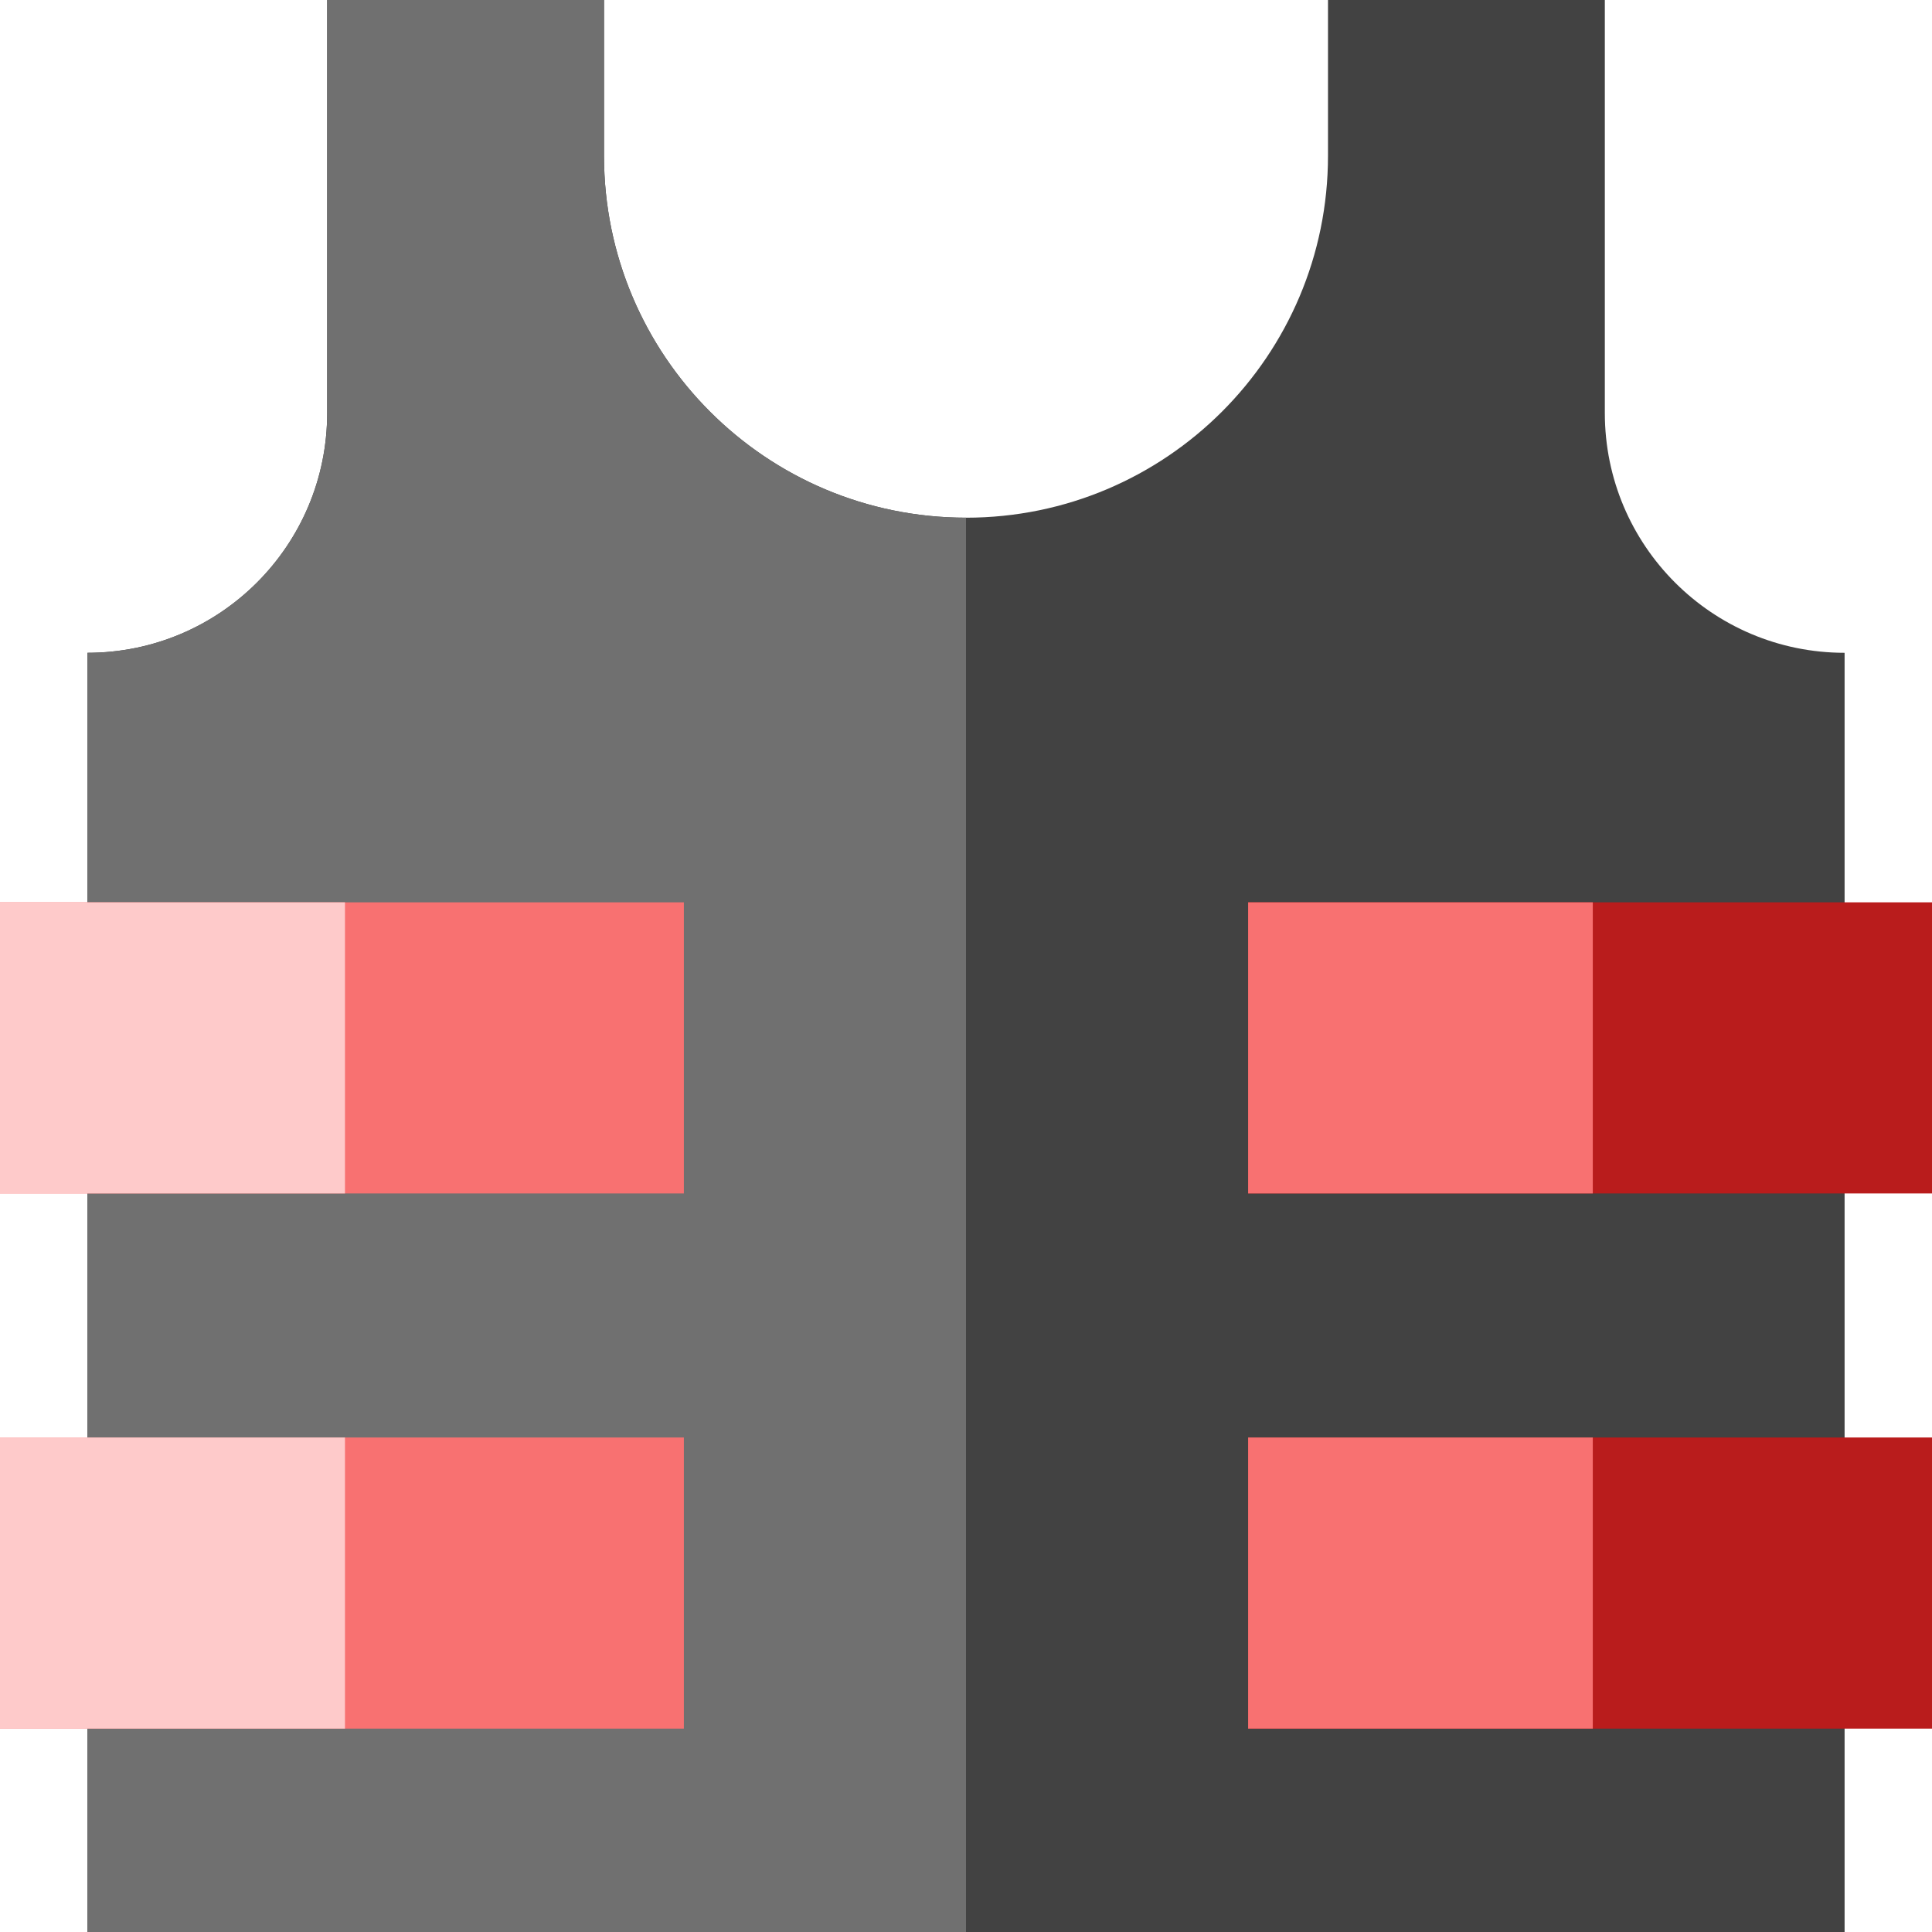
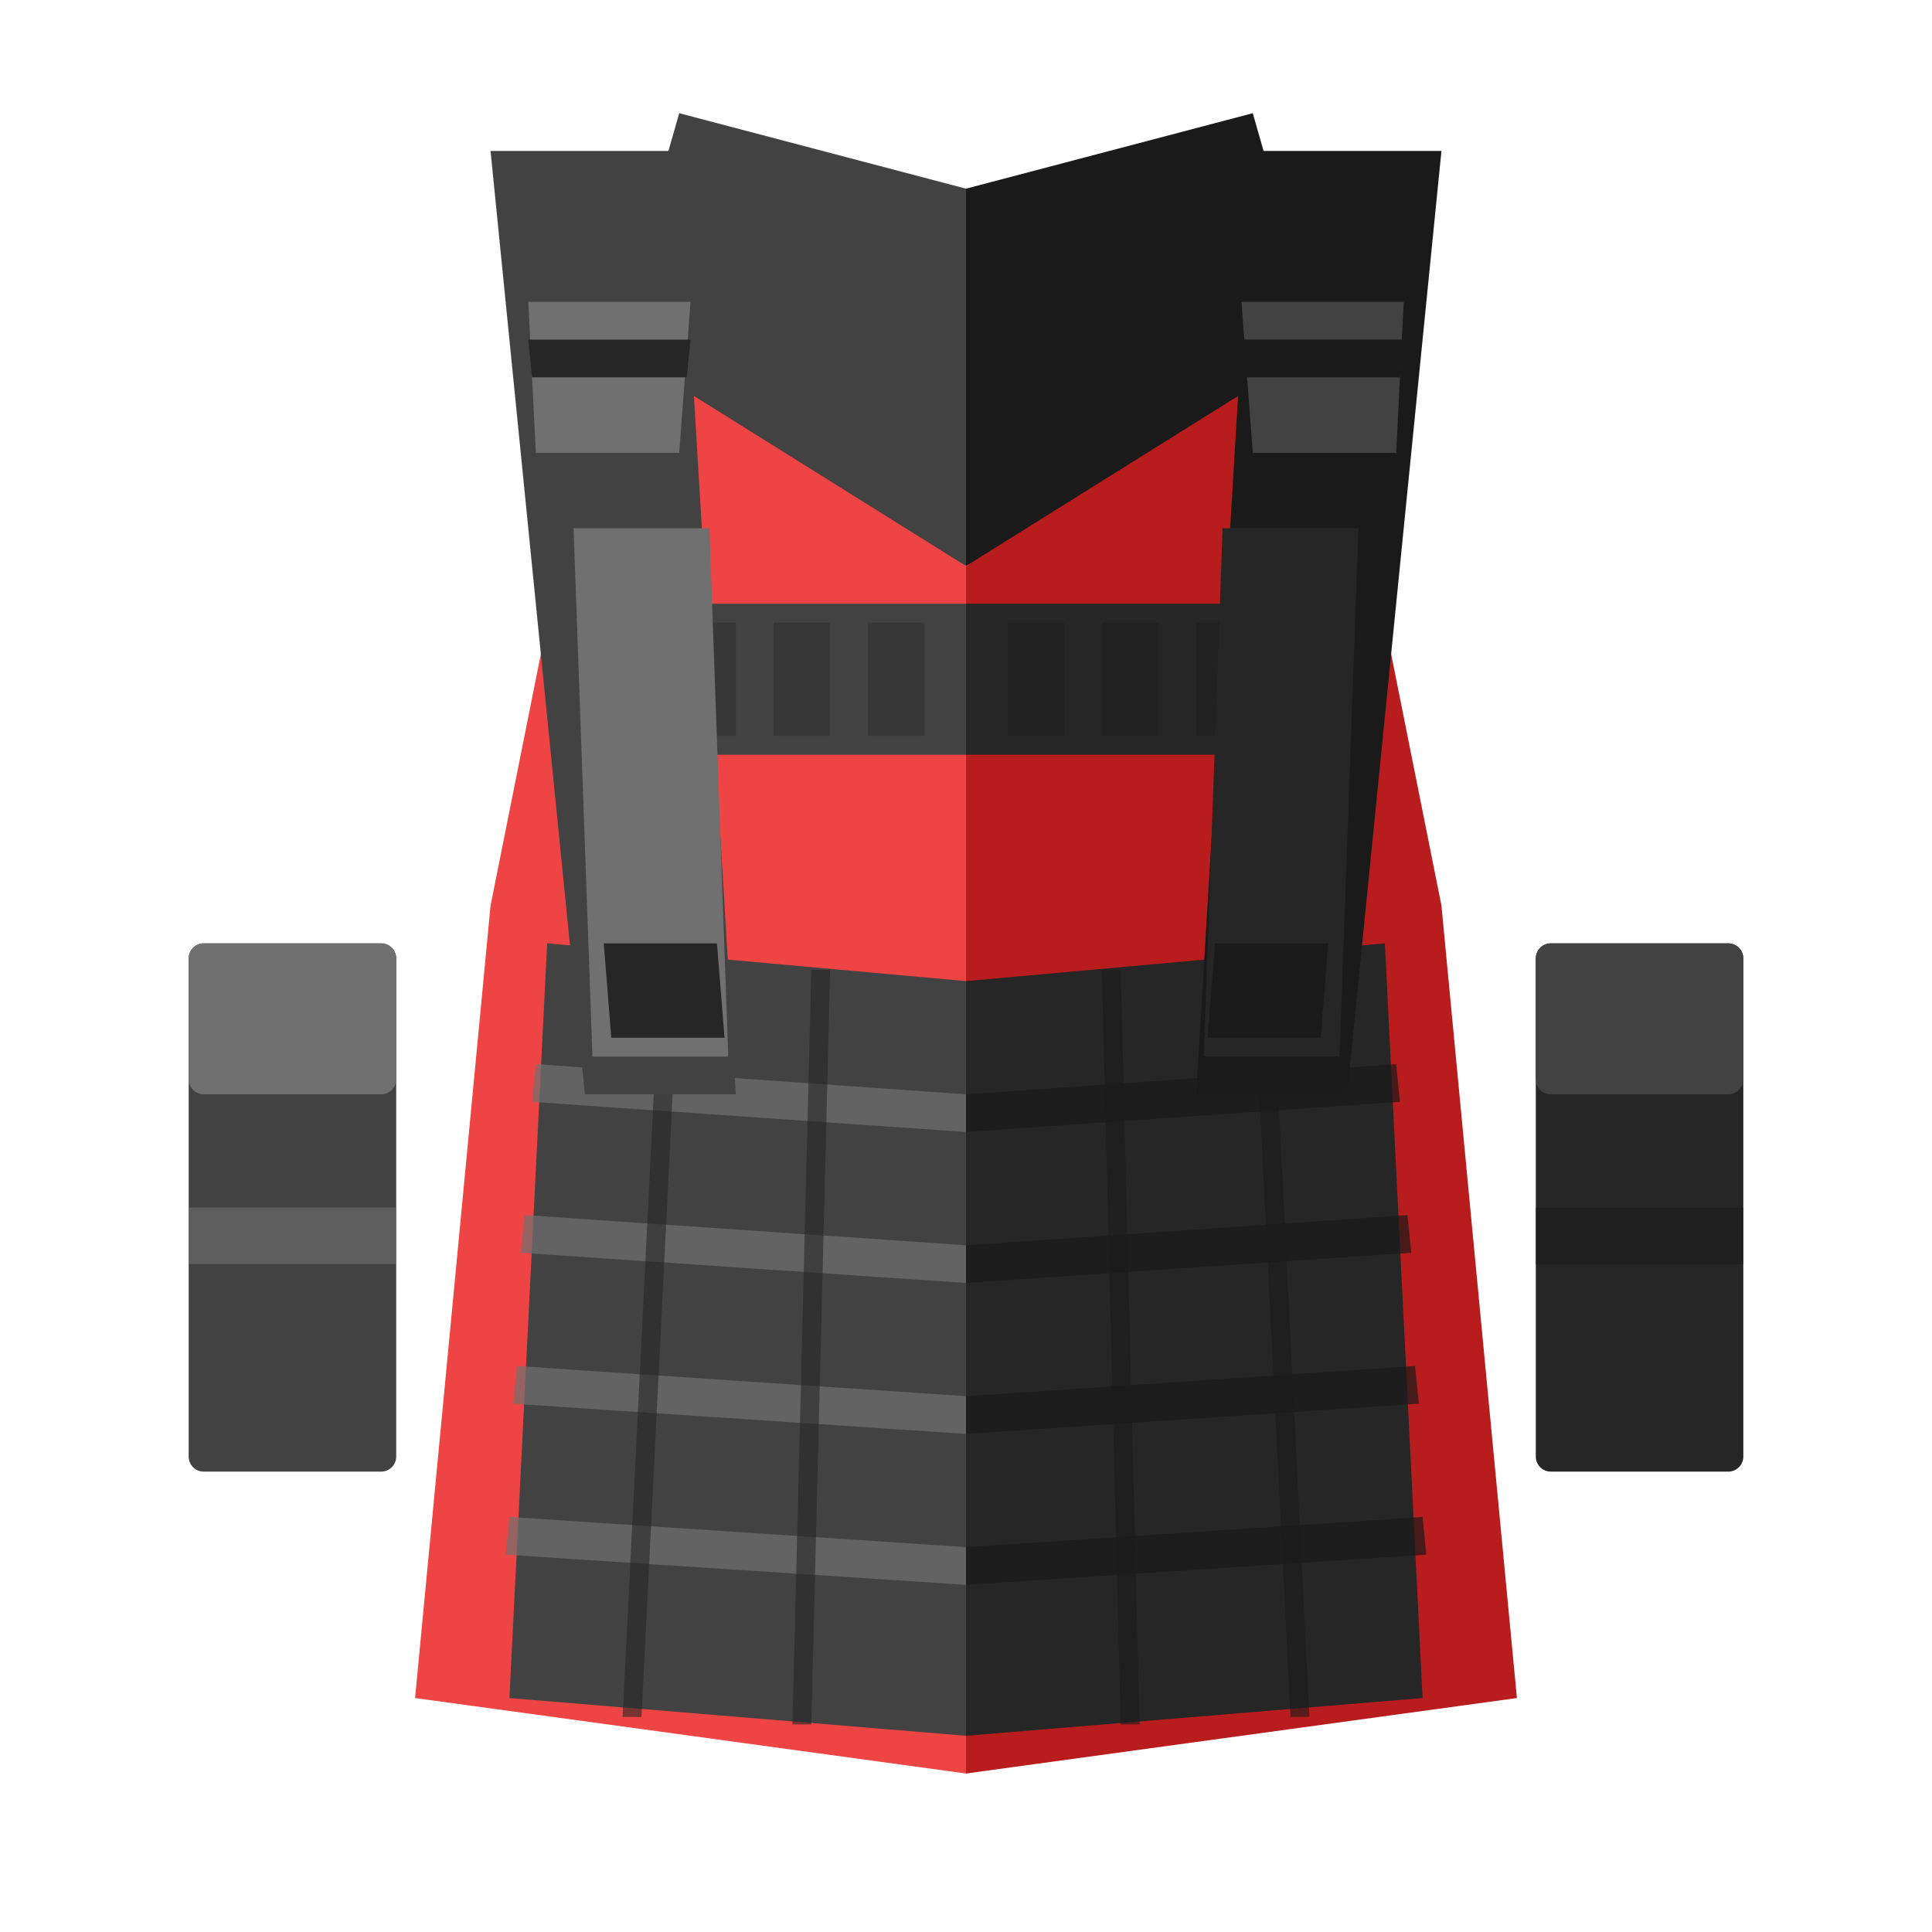
- <svg xmlns="http://www.w3.org/2000/svg" version="1.1" id="Layer_1" x="0px" y="0px" viewBox="0 0 512 512" style="enable-background:new 0 0 512 512;" xml:space="preserve">
-   <path style="fill:#424242;" d="M488.837,172.998c-35.092,0-63.539-28.447-63.539-63.539V0h-73.365v41.262     c0,52.982-42.951,95.933-95.933,95.933c-52.982,0-95.933-42.95-95.933-95.933V0H86.703v109.459     c0,35.091-28.447,63.539-63.539,63.539V512h465.673L488.837,172.998L488.837,172.998z" />
-   <path style="fill:#707070;" d="M256,137.194c-52.982,0-95.933-42.95-95.933-95.933V0H86.703v109.459     c0,35.091-28.447,63.539-63.539,63.539V512H256V137.194z" />
-   <rect x="0" y="380.949" style="fill:#f87171;" width="181.233" height="77.152" />
-   <rect x="330.767" y="380.949" style="fill:#b91c1c;" width="181.233" height="77.152" />
-   <rect x="0" y="239.126" style="fill:#f87171;" width="181.233" height="77.152" />
-   <rect x="330.767" y="239.126" style="fill:#b91c1c;" width="181.233" height="77.152" />
-   <rect x="0" y="380.949" style="fill:#fecaca;" width="91.421" height="77.152" />
-   <rect x="330.767" y="380.949" style="fill:#f87171;" width="91.338" height="77.152" />
-   <rect x="0" y="239.126" style="fill:#fecaca;" width="91.421" height="77.152" />
-   <rect x="330.767" y="239.126" style="fill:#f87171;" width="91.338" height="77.152" />
+ <svg xmlns="http://www.w3.org/2000/svg" width="512" height="512" viewBox="0 0 512 512" fill="none">
+   <polygon points="256,150 160,100 180,30 256,50" fill="#424242" />
+   <polygon points="256,150 352,100 332,30 256,50" fill="#1A1A1A" />
+   <polygon points="256,150 160,90 130,240 110,450 256,470" fill="#ef4444" />
+   <polygon points="256,150 352,90 382,240 402,450 256,470" fill="#b91c1c" />
+   <rect x="175" y="160" width="81" height="40" fill="#424242" />
+   <rect x="256" y="160" width="81" height="40" fill="#262626" />
+   <rect x="180" y="165" width="15" height="30" fill="#262626" opacity="0.4" />
+   <rect x="205" y="165" width="15" height="30" fill="#262626" opacity="0.4" />
+   <rect x="230" y="165" width="15" height="30" fill="#262626" opacity="0.4" />
+   <rect x="267" y="165" width="15" height="30" fill="#1A1A1A" opacity="0.4" />
+   <rect x="292" y="165" width="15" height="30" fill="#1A1A1A" opacity="0.4" />
+   <rect x="317" y="165" width="15" height="30" fill="#1A1A1A" opacity="0.4" />
+   <polygon points="256,260 145,250 135,450 256,460" fill="#424242" />
+   <polygon points="256,260 367,250 377,450 256,460" fill="#262626" />
+   <polygon points="256,290 142,282 141,292 256,300" fill="#707070" opacity="0.7" />
+   <polygon points="256,330 139,322 138,332 256,340" fill="#707070" opacity="0.7" />
+   <polygon points="256,370 137,362 136,372 256,380" fill="#707070" opacity="0.7" />
+   <polygon points="256,410 135,402 134,412 256,420" fill="#707070" opacity="0.7" />
+   <polygon points="256,290 370,282 371,292 256,300" fill="#1A1A1A" opacity="0.7" />
+   <polygon points="256,330 373,322 374,332 256,340" fill="#1A1A1A" opacity="0.7" />
+   <polygon points="256,370 375,362 376,372 256,380" fill="#1A1A1A" opacity="0.7" />
+   <polygon points="256,410 377,402 378,412 256,420" fill="#1A1A1A" opacity="0.7" />
+   <polygon points="175,255 180,255 170,455 165,455" fill="#262626" opacity="0.6" />
+   <polygon points="215,257 220,257 215,457 210,457" fill="#262626" opacity="0.6" />
+   <polygon points="292,257 297,257 302,457 297,457" fill="#1A1A1A" opacity="0.6" />
+   <polygon points="332,255 337,255 347,455 342,455" fill="#1A1A1A" opacity="0.6" />
+   <polygon points="180,40 130,40 155,290 195,290" fill="#424242" />
+   <polygon points="152,140 188,140 193,280 157,280" fill="#707070" />
+   <polygon points="160,250 190,250 192,275 162,275" fill="#262626" />
+   <polygon points="332,40 382,40 357,290 317,290" fill="#1A1A1A" />
+   <polygon points="360,140 324,140 319,280 355,280" fill="#262626" />
+   <polygon points="352,250 322,250 320,275 350,275" fill="#1A1A1A" />
+   <polygon points="140,80 183,80 180,120 142,120" fill="#707070" />
+   <polygon points="140,90 183,90 182,100 141,100" fill="#262626" />
+   <polygon points="372,80 329,80 332,120 370,120" fill="#424242" />
+   <polygon points="372,90 329,90 330,100 371,100" fill="#1A1A1A" />
+   <rect x="50" y="250" width="55" height="140" rx="4" fill="#424242" />
+   <rect x="50" y="250" width="55" height="40" rx="4" fill="#707070" />
+   <rect x="50" y="320" width="55" height="15" fill="#707070" opacity="0.6" />
+   <rect x="407" y="250" width="55" height="140" rx="4" fill="#262626" />
+   <rect x="407" y="250" width="55" height="40" rx="4" fill="#424242" />
+   <rect x="407" y="320" width="55" height="15" fill="#1A1A1A" opacity="0.6" />
</svg>
